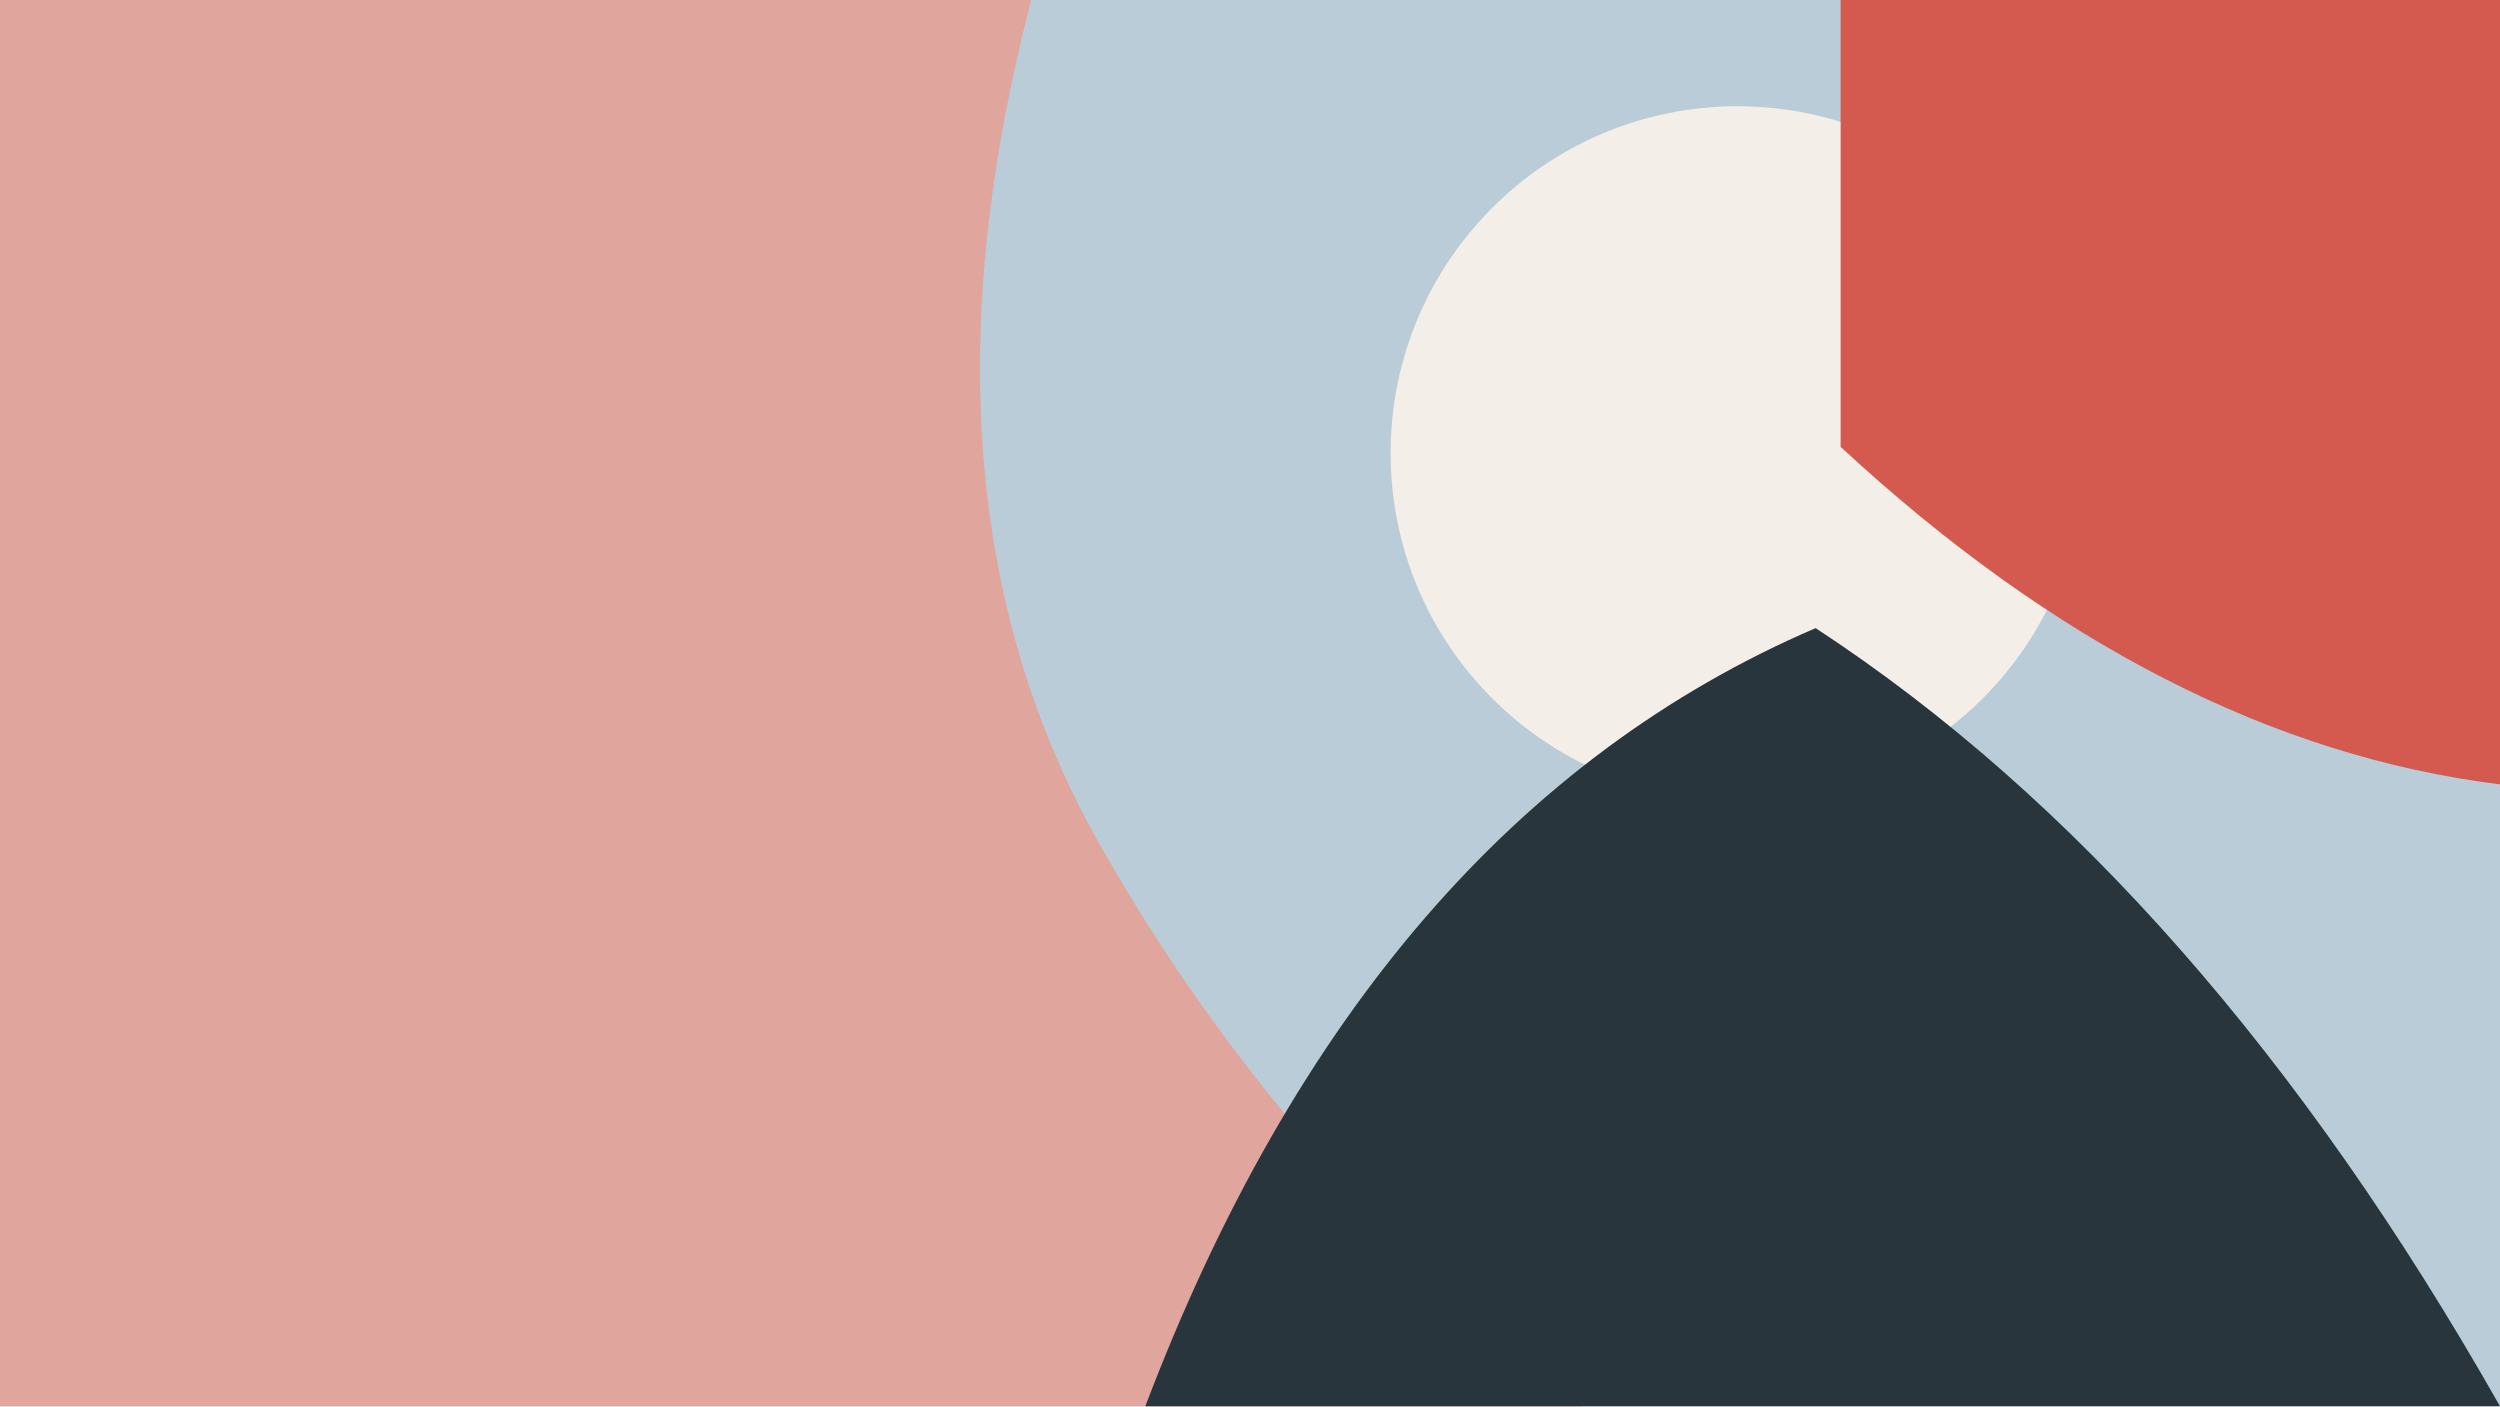
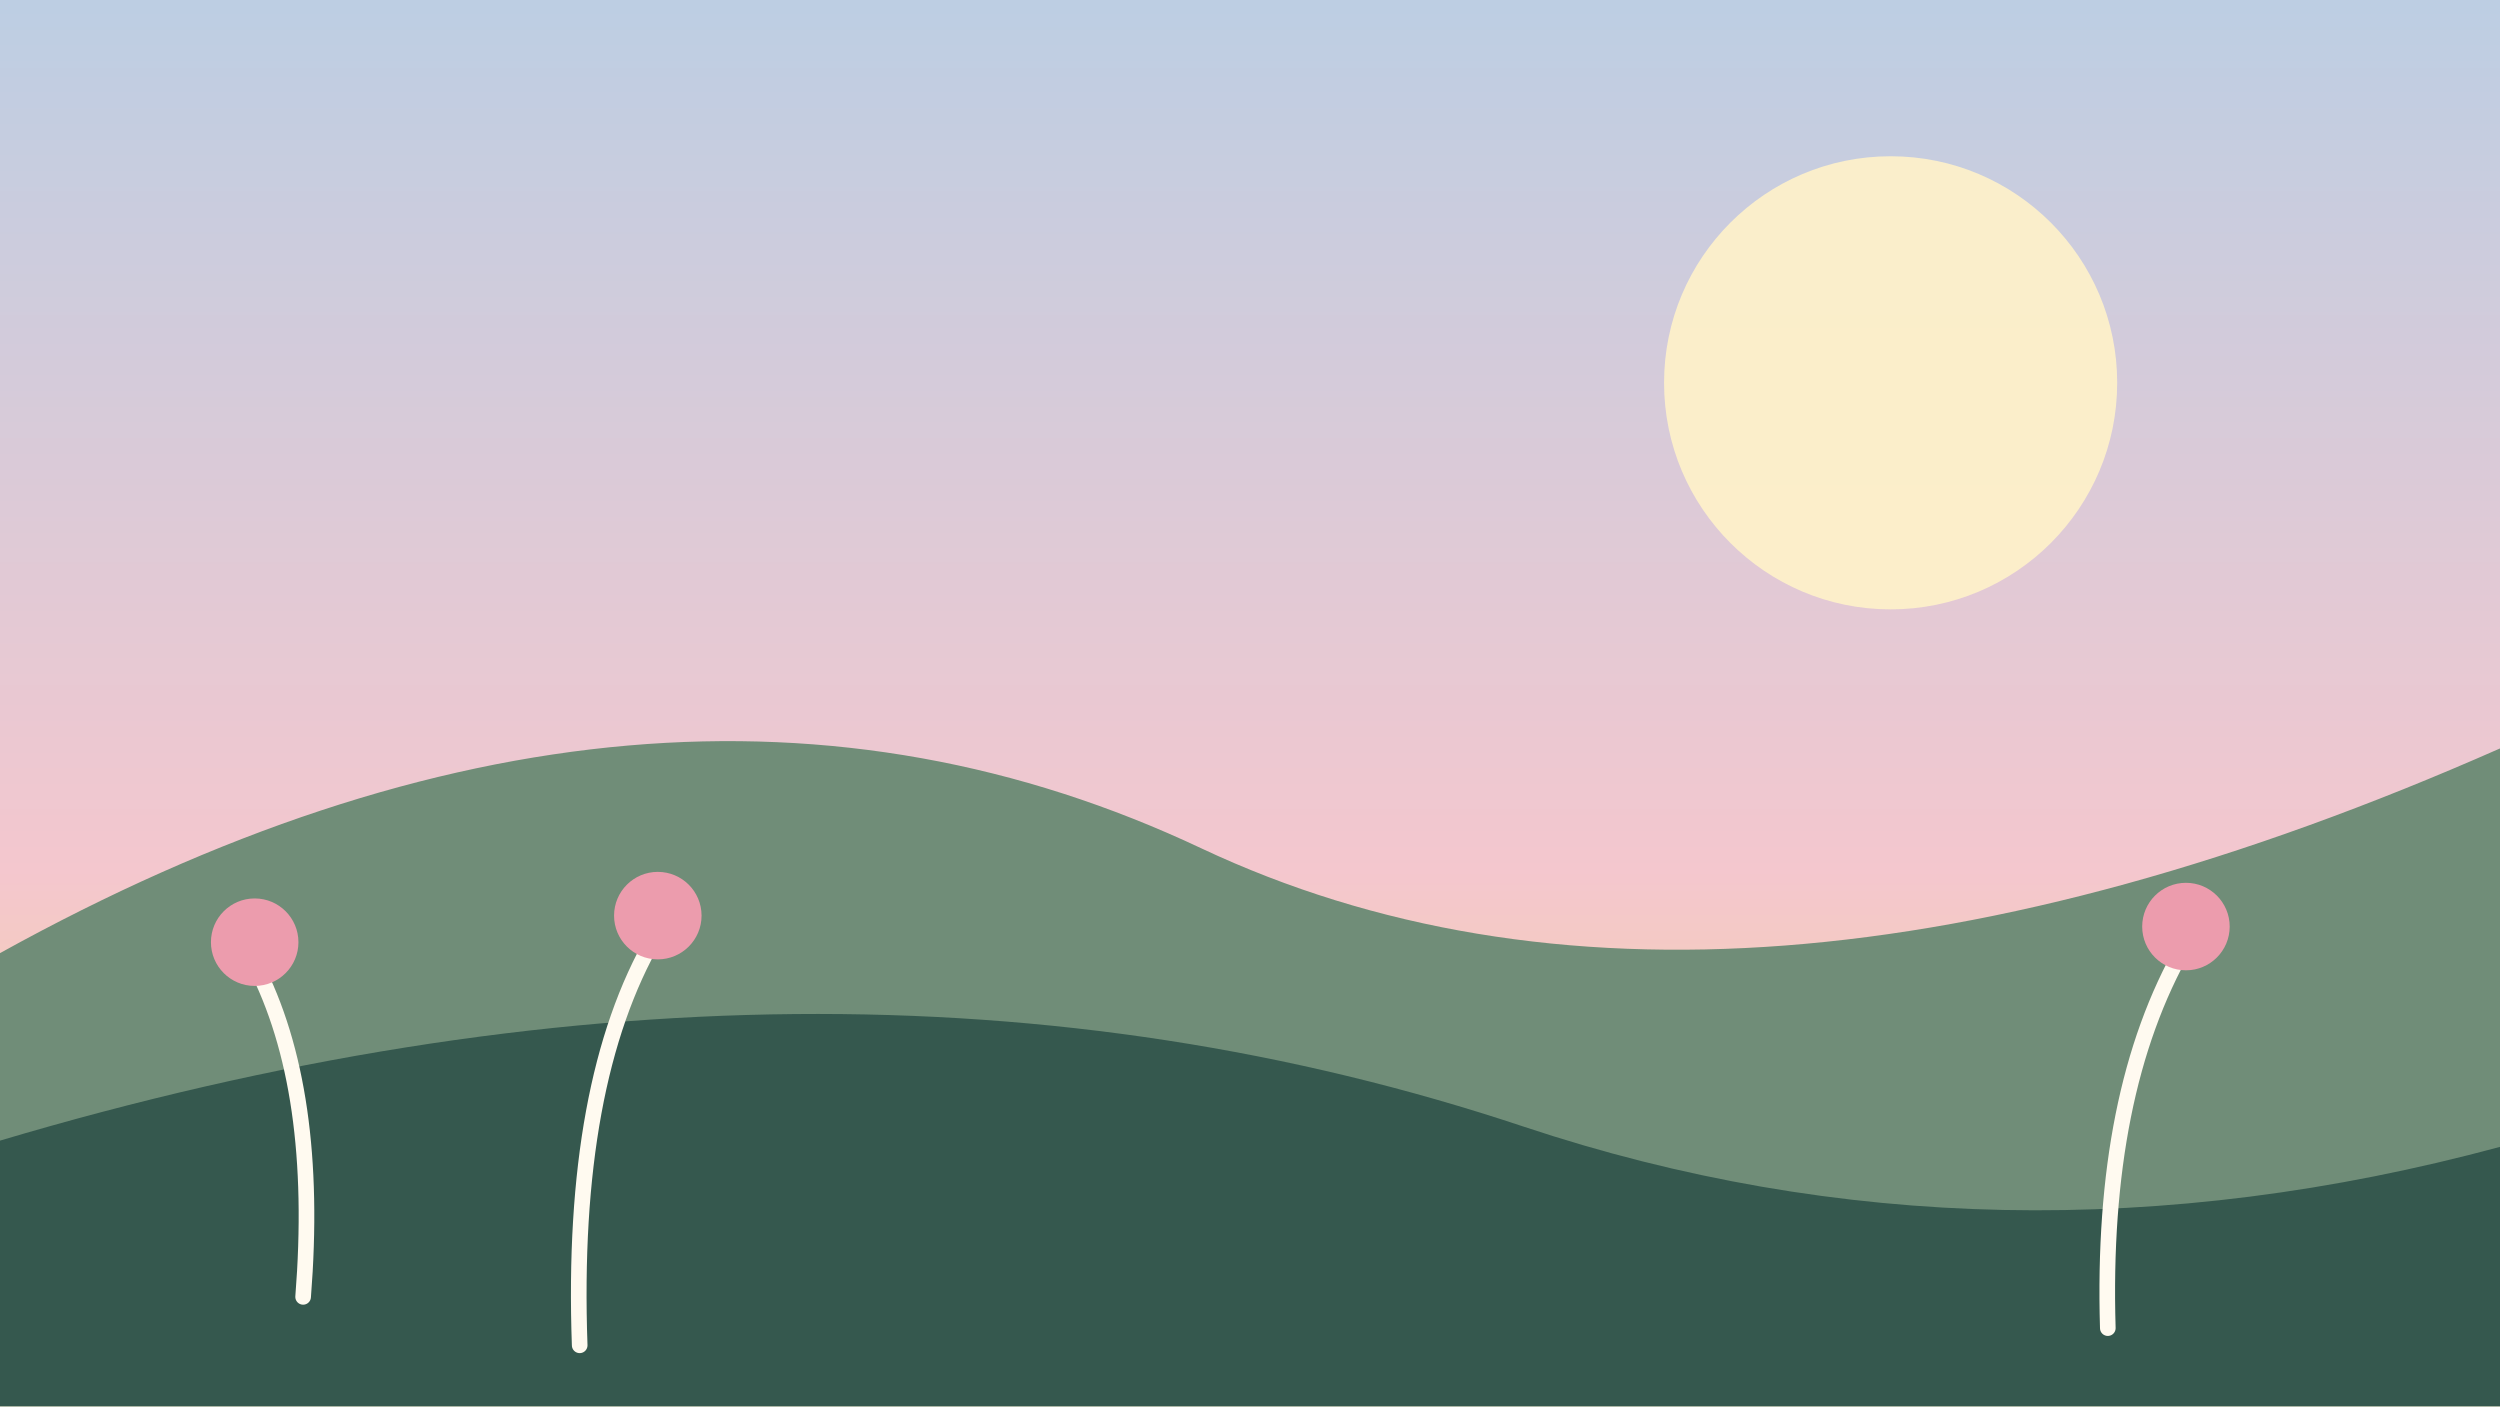
<svg xmlns="http://www.w3.org/2000/svg" viewBox="0 0 1600 900" role="img" aria-labelledby="title">
-   <rect width="1600" height="900" fill="#b9ccd7" />
-   <path d="M0 0h660c-55 210-41 390 43 539S890 799 1012 900H0Z" fill="#e0a59d" />
-   <circle cx="1112" cy="290" r="222" fill="#f3eee7" />
-   <path d="M733 900c95-250 238-416 429-498 165 108 311 274 438 498Z" fill="#28353d" />
-   <path d="M1178 0h422v502c-145-18-286-90-422-216Z" fill="#d45a50" />
+   <defs>
+     <linearGradient id="sunset" x1="0" y1="0" x2="0" y2="1">
+       <stop offset="0" stop-color="#bdcee3" />
+       <stop offset=".62" stop-color="#f4c7ce" />
+       <stop offset="1" stop-color="#f7d98c" />
+     </linearGradient>
+   </defs>
+   <rect width="1600" height="900" fill="url(#sunset)" />
+   <circle cx="1210" cy="245" r="145" fill="#fff2c9" opacity=".9" />
+   <path d="M0 610c280-155 536-177 769-67 221 104 498 83 831-64v421H0Z" fill="#708d78" />
+   <path d="M0 730c353-105 678-108 975-9 201 67 410 71 625 13v166H0Z" fill="#35584e" />
+   <g fill="none" stroke="#fffaf0" stroke-width="10" stroke-linecap="round">
+     <path d="M194 830c7-88-3-159-31-213" />
+     <path d="M371 861c-4-112 12-199 48-261" />
+     <path d="M1349 850c-3-100 13-181 49-244" />
+   </g>
+   <g fill="#ec9cad">
+     <circle cx="163" cy="603" r="28" />
+     <circle cx="421" cy="586" r="28" />
+     <circle cx="1399" cy="593" r="28" />
+   </g>
</svg>
